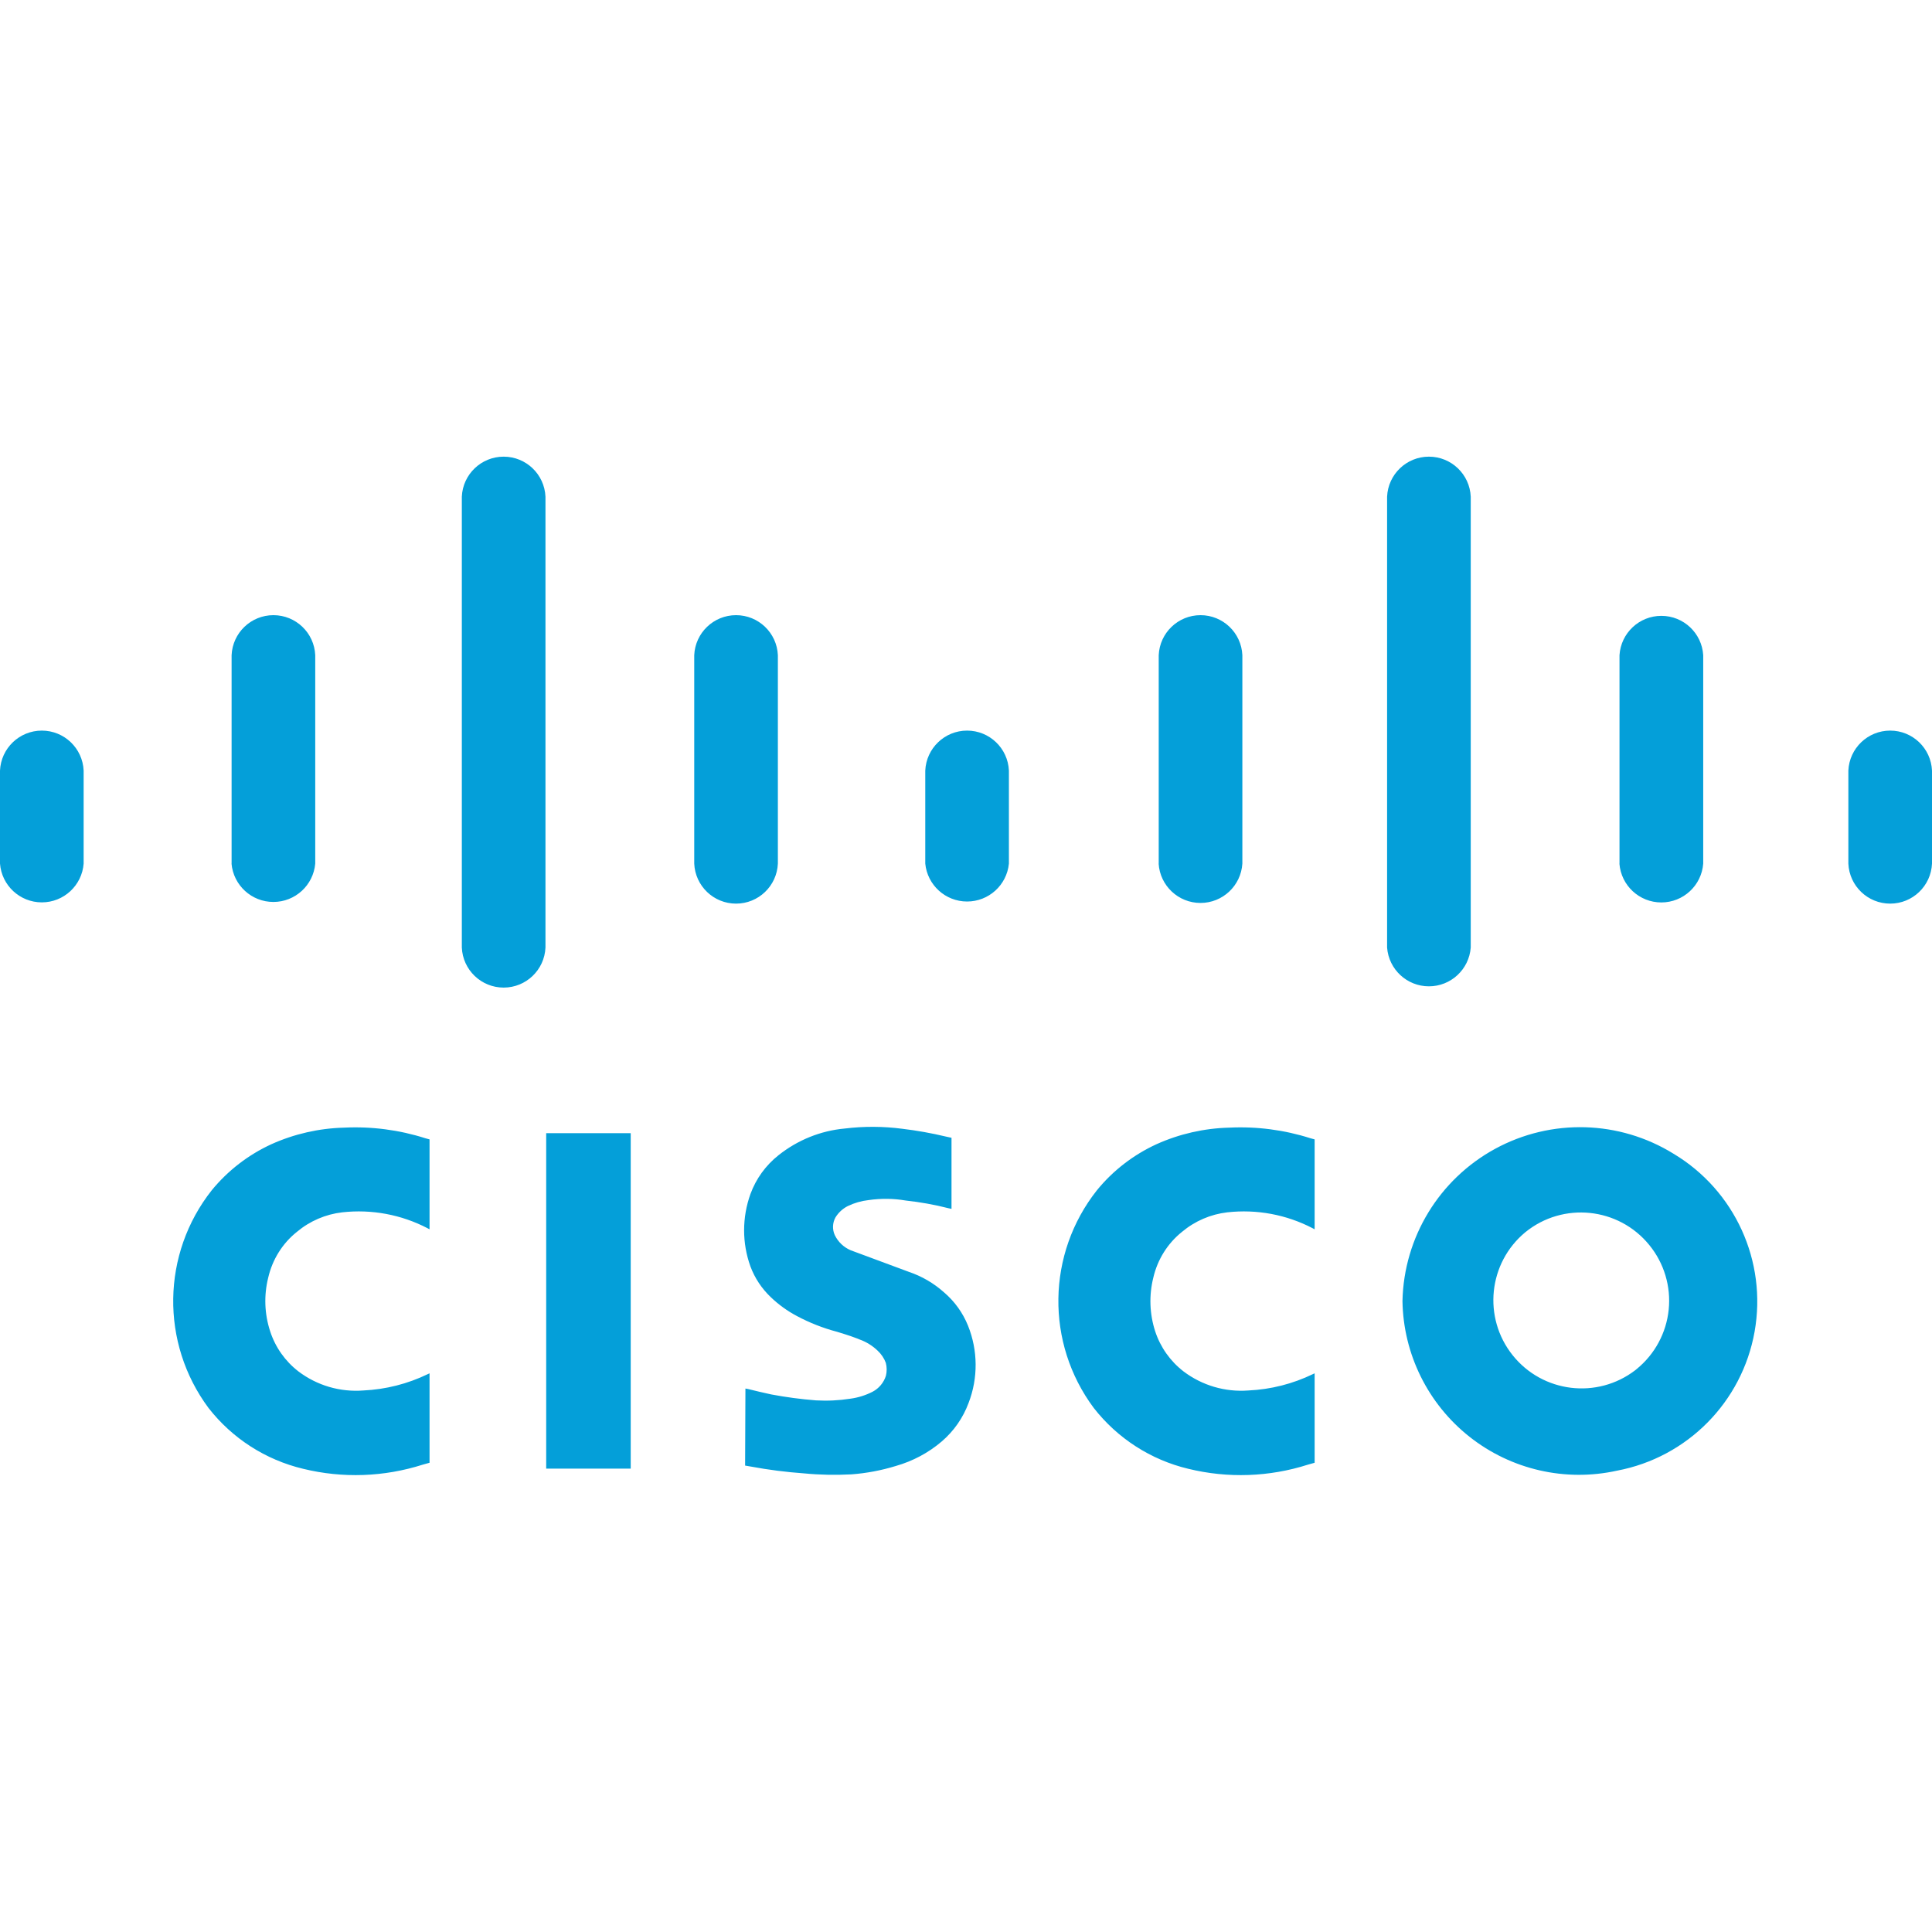
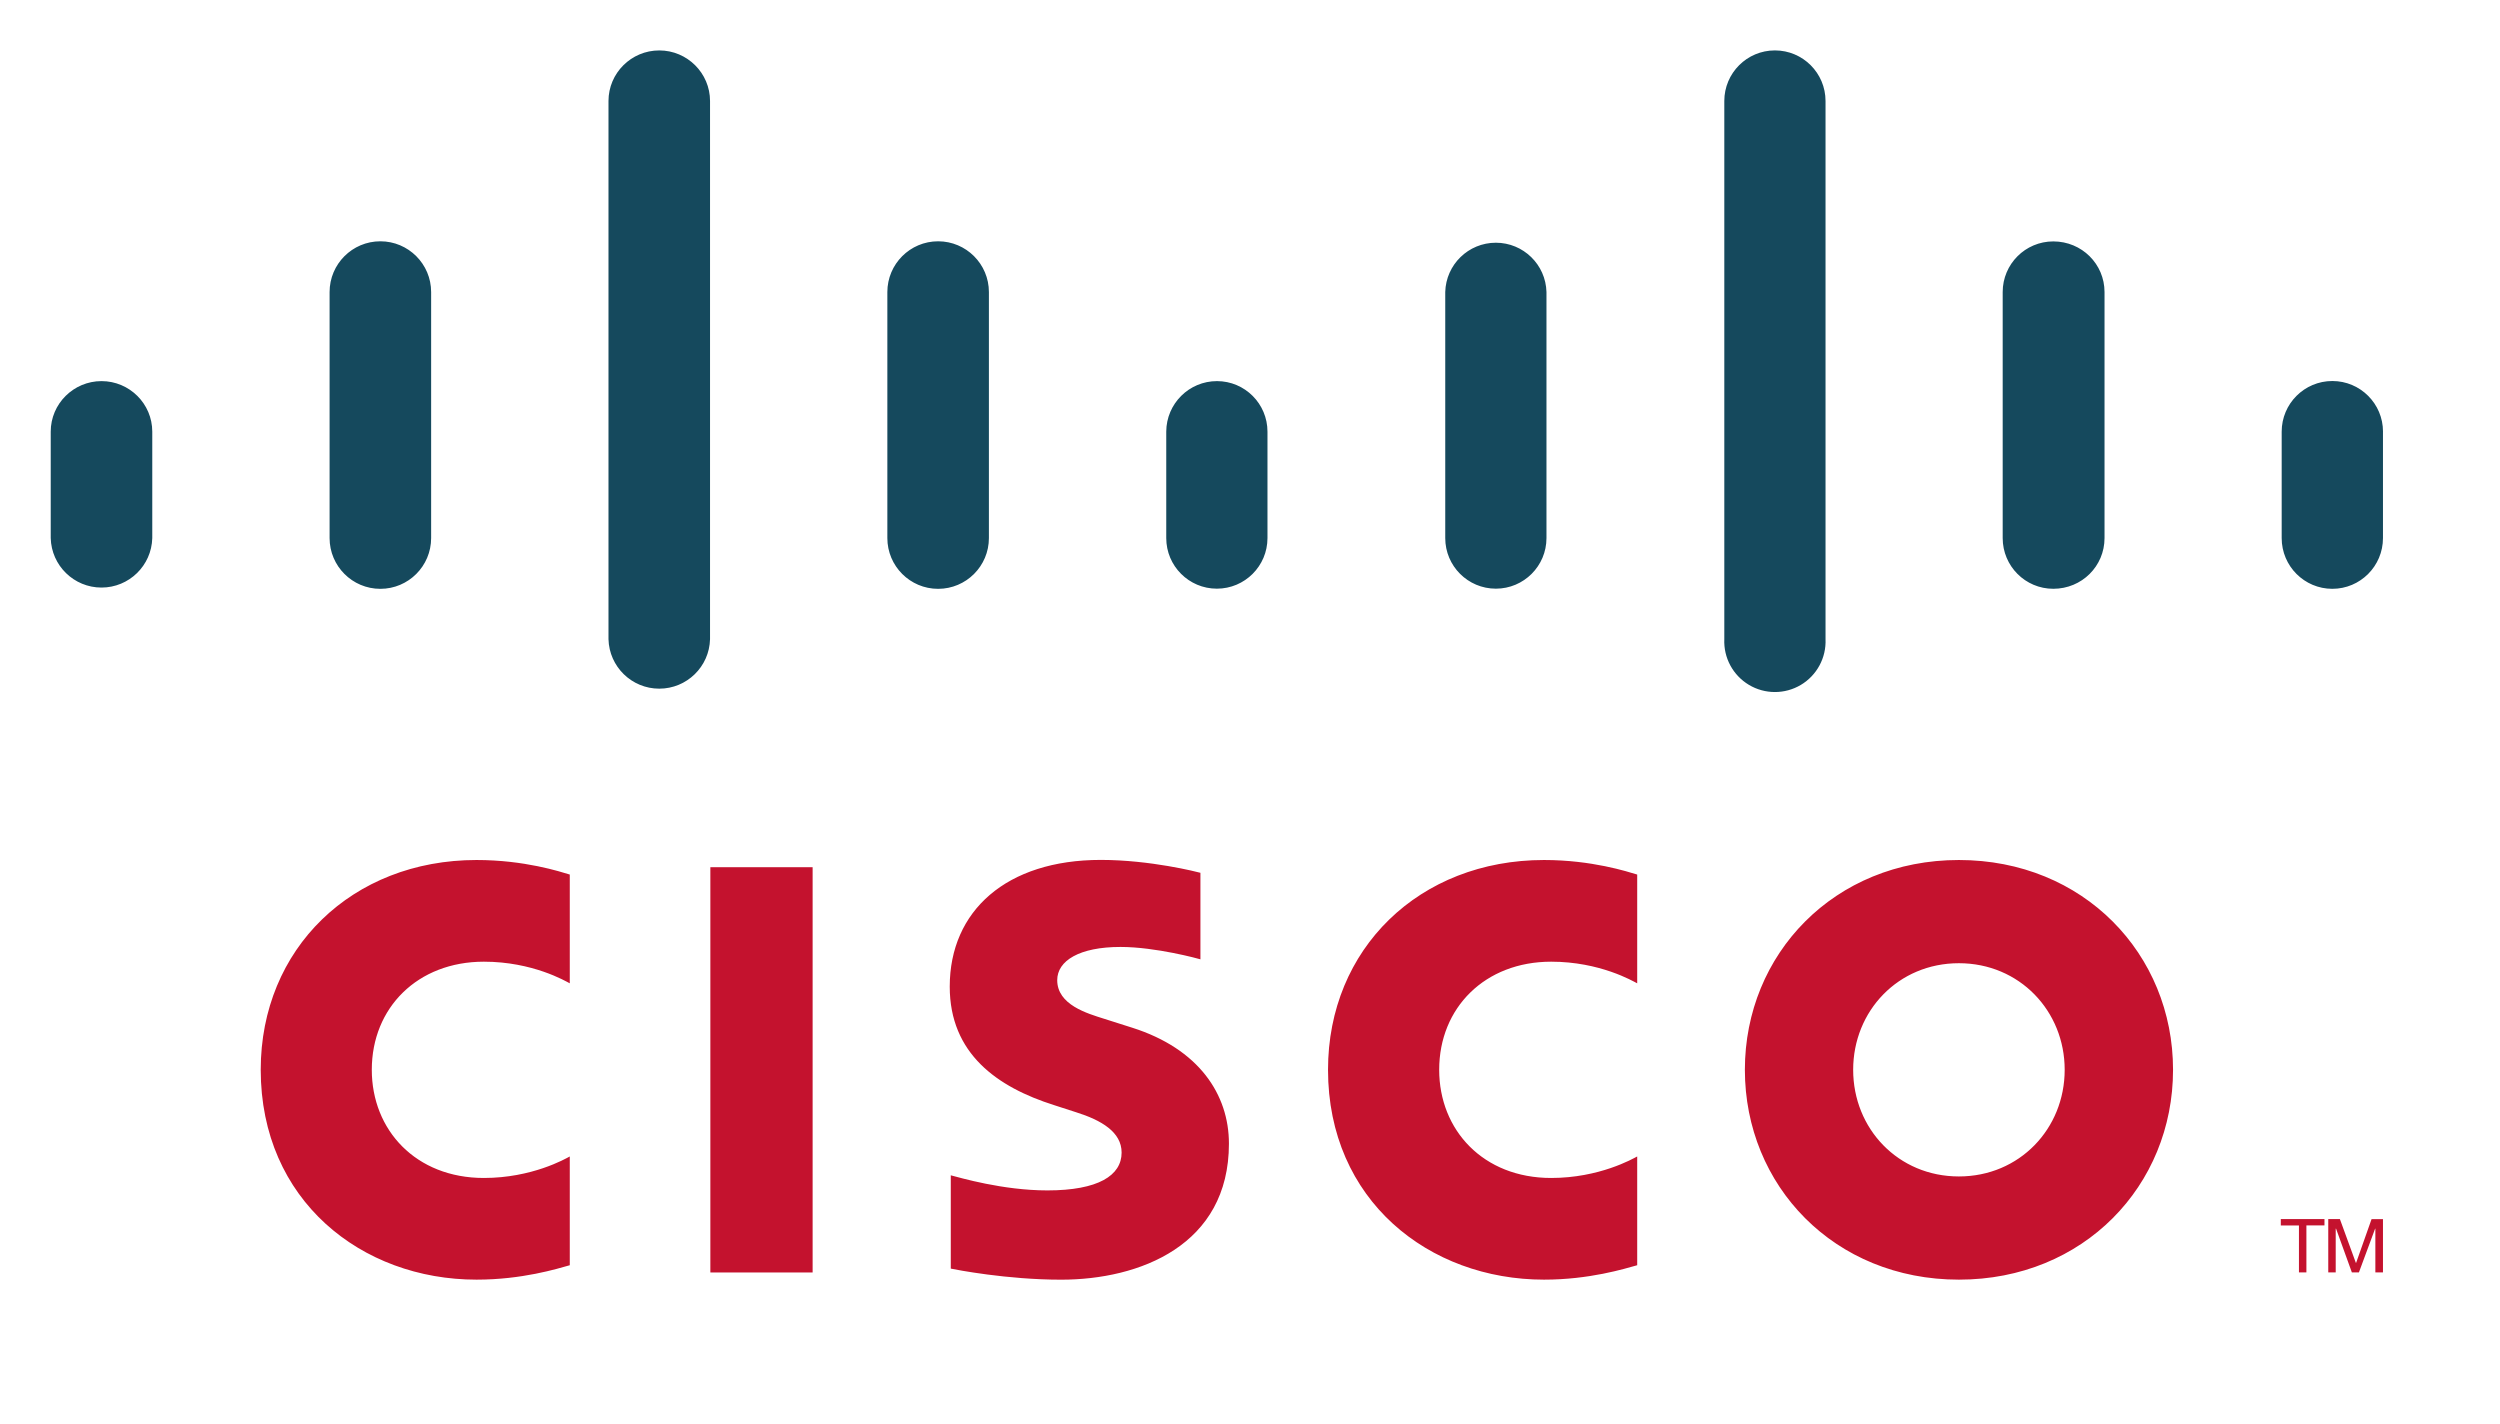
- <svg xmlns="http://www.w3.org/2000/svg" fill="#049FD9" role="img" viewBox="0 0 24 24">
-   <path d="M16.331 18.171V17.06l-.022.01c-.25.121-.522.19-.801.203a1.186 1.186 0 01-.806-.237 1.038 1.038 0 01-.352-.498 1.21 1.21 0 01-.023-.667c.052-.225.178-.426.357-.569.16-.134.355-.218.562-.242a1.85 1.85 0 011.061.198l.024.013v-1.117l-.051-.014a2.862 2.862 0 00-1.011-.132 2.34 2.34 0 00-.903.206c-.287.132-.54.327-.739.571a2.221 2.221 0 00-.04 2.705c.295.378.709.645 1.175.756.491.12 1.006.102 1.487-.052l.082-.023M5.336 18.171V17.06l-.022.01c-.25.121-.522.19-.801.203a1.183 1.183 0 01-.806-.237 1.03 1.03 0 01-.351-.498 1.202 1.202 0 01-.024-.667c.052-.225.177-.426.357-.569.16-.134.355-.218.562-.242a1.85 1.85 0 011.061.198l.024.013v-1.117l-.051-.014a2.862 2.862 0 00-1.011-.132 2.344 2.344 0 00-.903.206 2.08 2.08 0 00-.74.571 2.224 2.224 0 00-.041 2.705 2.11 2.11 0 001.176.756c.491.12 1.005.102 1.487-.052l.083-.023M9.26 17.249l-.004.957.07.012c.22.041.441.069.664.085.195.019.391.022.587.012.187-.014.372-.049.551-.104.21-.06.405-.163.571-.305a1.16 1.16 0 00.333-.478 1.31 1.31 0 00-.007-.96 1.068 1.068 0 00-.298-.414 1.261 1.261 0 00-.438-.255l-.722-.268a.388.388 0 01-.197-.188.245.245 0 01.008-.219.382.382 0 01.154-.142.798.798 0 01.257-.074c.153-.022.308-.021.46.005.18.02.358.051.533.096l.038.008v-.883l-.069-.015a4.749 4.749 0 00-.543-.097 2.844 2.844 0 00-.714-.003c-.3.027-.585.143-.821.33-.16.126-.281.293-.351.484-.104.29-.105.608 0 .899.054.145.14.274.252.381.097.093.207.173.327.236.157.084.324.149.497.195.057.017.114.035.17.054l.085.031.024.01c.084.03.162.078.226.14.045.042.08.094.101.151a.325.325 0 01.001.161.339.339 0 01-.166.198.856.856 0 01-.275.086 2.032 2.032 0 01-.427.021 5.208 5.208 0 01-.557-.074 9.195 9.195 0 01-.287-.067l-.033-.006zm-2.475.995h1.05v-4.167h-1.05v4.167zm12.162-2.936a1.095 1.095 0 011.541.158 1.094 1.094 0 01-.157 1.541l-.017.014a1.096 1.096 0 01-1.367-1.713m-1.525.854a2.193 2.193 0 002.666 2.107 2.139 2.139 0 00.701-3.937 2.207 2.207 0 00-3.367 1.83M22.961 10.728a.52.52 0 001.039 0V9.573a.52.52 0 00-1.039 0v1.155M20.117 10.728a.522.522 0 001.041 0V8.139a.521.521 0 00-1.04 0v2.589M17.231 11.771a.521.521 0 001.039 0V6.17a.52.52 0 00-1.039 0v5.601M14.393 10.728a.521.521 0 001.04 0V8.139a.52.52 0 00-1.039 0v2.589M11.494 10.728a.522.522 0 001.039 0V9.573a.52.52 0 00-1.039 0v1.155M8.624 10.728a.52.52 0 001.039 0V8.139a.52.52 0 00-1.039 0v2.589M5.737 11.771a.52.52 0 001.039 0V6.17a.52.52 0 00-1.039 0v5.601M2.876 10.728a.522.522 0 001.04 0V8.139a.52.52 0 00-1.039 0v2.589M0 10.728a.521.521 0 001.039 0V9.573a.52.52 0 00-1.039 0v1.155" />
+ <svg xmlns="http://www.w3.org/2000/svg" xmlns:xlink="http://www.w3.org/1999/xlink" width="2500" height="1424" viewBox="11.752 12.764 797.655 454.437">
+   <path d="M271 418.843h-32.635v-129.33H271v129.33z" fill="#c4122e" />
+   <g transform="matrix(10.33728 0 0 -10.33728 -861.345 7843.84)">
+     <defs>
+       <path id="a" d="M84.461 713.596h77.163v43.961H84.461v-43.961z" />
+     </defs>
+     <clipPath id="b">
+       <use xlink:href="#a" overflow="visible" />
+     </clipPath>
+     <g clip-path="url(#b)">
+       <path d="M134.996 727.2c-.13.066-1.146.668-2.656.668-2.041 0-3.457-1.42-3.457-3.337 0-1.859 1.355-3.34 3.457-3.34 1.484 0 2.517.59 2.656.664v-3.358c-.396-.11-1.475-.445-2.877-.445-3.551 0-6.668 2.448-6.668 6.48 0 3.735 2.82 6.475 6.668 6.475 1.48 0 2.578-.36 2.877-.449V727.2zM102.043 727.2c-.127.066-1.142.668-2.652.668-2.045 0-3.46-1.42-3.46-3.337 0-1.859 1.356-3.34 3.46-3.34 1.484 0 2.516.59 2.652.664v-3.358c-.392-.11-1.47-.445-2.88-.445-3.548 0-6.661 2.448-6.661 6.48 0 3.735 2.82 6.475 6.662 6.475 1.486 0 2.582-.36 2.879-.449V727.2zM144.927 727.821c-1.873 0-3.264-1.474-3.264-3.29 0-1.82 1.391-3.293 3.264-3.293 1.871 0 3.266 1.473 3.266 3.293 0 1.816-1.395 3.29-3.266 3.29m6.611-3.29c0-3.579-2.763-6.479-6.61-6.479-3.849 0-6.608 2.9-6.608 6.48 0 3.572 2.76 6.475 6.607 6.475 3.848 0 6.611-2.903 6.611-6.476M121.512 727.941c-.047.015-1.376.382-2.468.382-1.265 0-1.953-.424-1.953-1.025 0-.762.928-1.028 1.447-1.192l.871-.277c2.05-.652 2.983-2.055 2.983-3.579 0-3.143-2.764-4.199-5.18-4.199-1.679 0-3.252.31-3.407.342v2.88c.278-.07 1.602-.466 2.981-.466 1.571 0 2.293.46 2.293 1.168 0 .634-.625 1-1.408 1.246-.19.064-.478.154-.674.218-1.758.556-3.224 1.59-3.224 3.66 0 2.34 1.752 3.911 4.662 3.911 1.537 0 2.983-.373 3.077-.398v-2.67z" fill="#c4122e" />
+       <path d="M89.154 744.23c0 .862-.704 1.561-1.567 1.561s-1.568-.699-1.568-1.56v-3.285a1.568 1.568 0 0 1 3.135 0v3.284zM97.763 748.54a1.567 1.567 0 0 1-3.135 0v-7.594a1.567 1.567 0 0 1 3.135 0v7.595zM106.373 754.438c0 .862-.704 1.562-1.567 1.562-.864 0-1.568-.7-1.568-1.562v-16.613a1.568 1.568 0 0 1 3.135 0v16.613zM114.982 748.54a1.567 1.567 0 0 1-3.135 0v-7.594a1.567 1.567 0 0 1 3.135 0v7.595zM123.582 744.23a1.56 1.56 0 0 1-1.558 1.561 1.566 1.566 0 0 1-1.567-1.56v-3.285a1.562 1.562 0 1 1 3.125 0v3.284zM132.195 748.54a1.563 1.563 0 0 1-3.125 0v-7.594a1.562 1.562 0 1 1 3.125 0v7.595zM140.81 754.438a1.562 1.562 0 0 1-3.125 0v-16.613a1.564 1.564 0 1 1 3.125 0v16.613zM149.423 748.54c0 .863-.699 1.564-1.582 1.564a1.563 1.563 0 0 1-1.562-1.563v-7.595c0-.867.7-1.566 1.562-1.566.883 0 1.582.699 1.582 1.566v7.595zM158.02 744.23a1.563 1.563 0 0 1-3.128 0v-3.284c0-.867.701-1.567 1.564-1.567.862 0 1.563.7 1.563 1.567v3.284z" fill="#15495d" />
+       <path d="M156.213 719.922v-.196h-.558v-1.451h-.23v1.45h-.56v.197h1.348zM156.33 719.922h.359l.493-1.351h.008l.477 1.35h.352v-1.646h-.235v1.35h-.008l-.5-1.35h-.217l-.488 1.35h-.011v-1.35h-.23v1.647z" fill="#c4122e" />
+     </g>
+   </g>
</svg>
